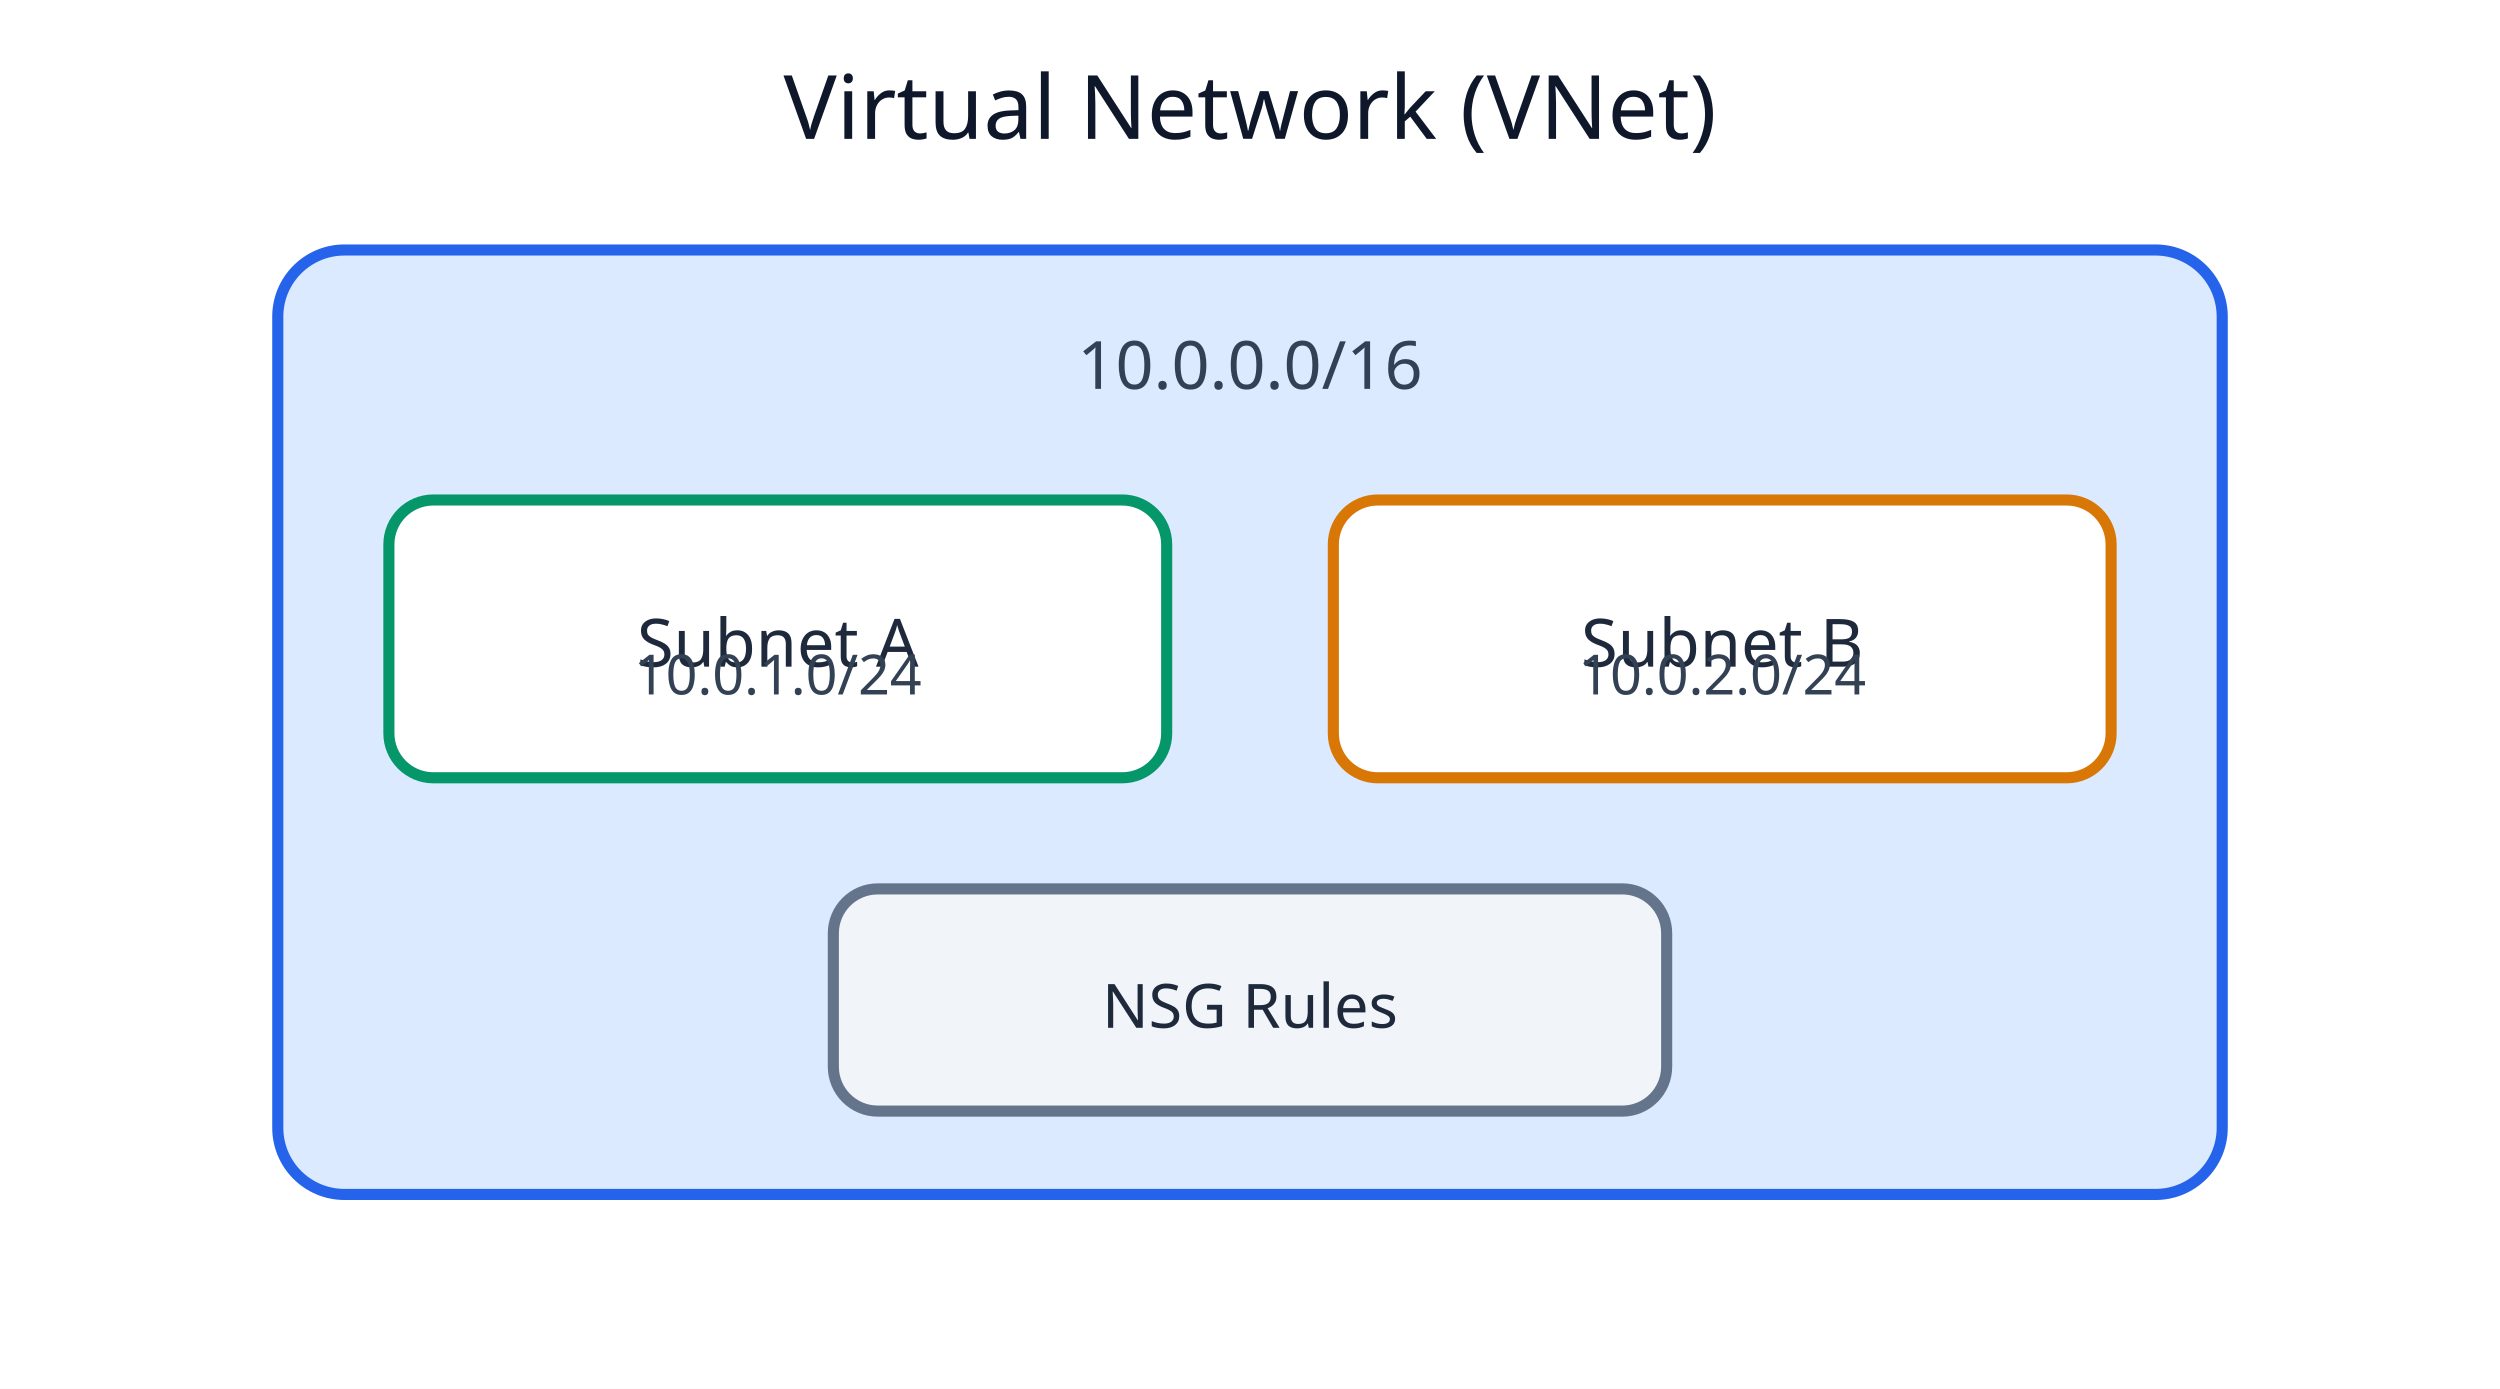
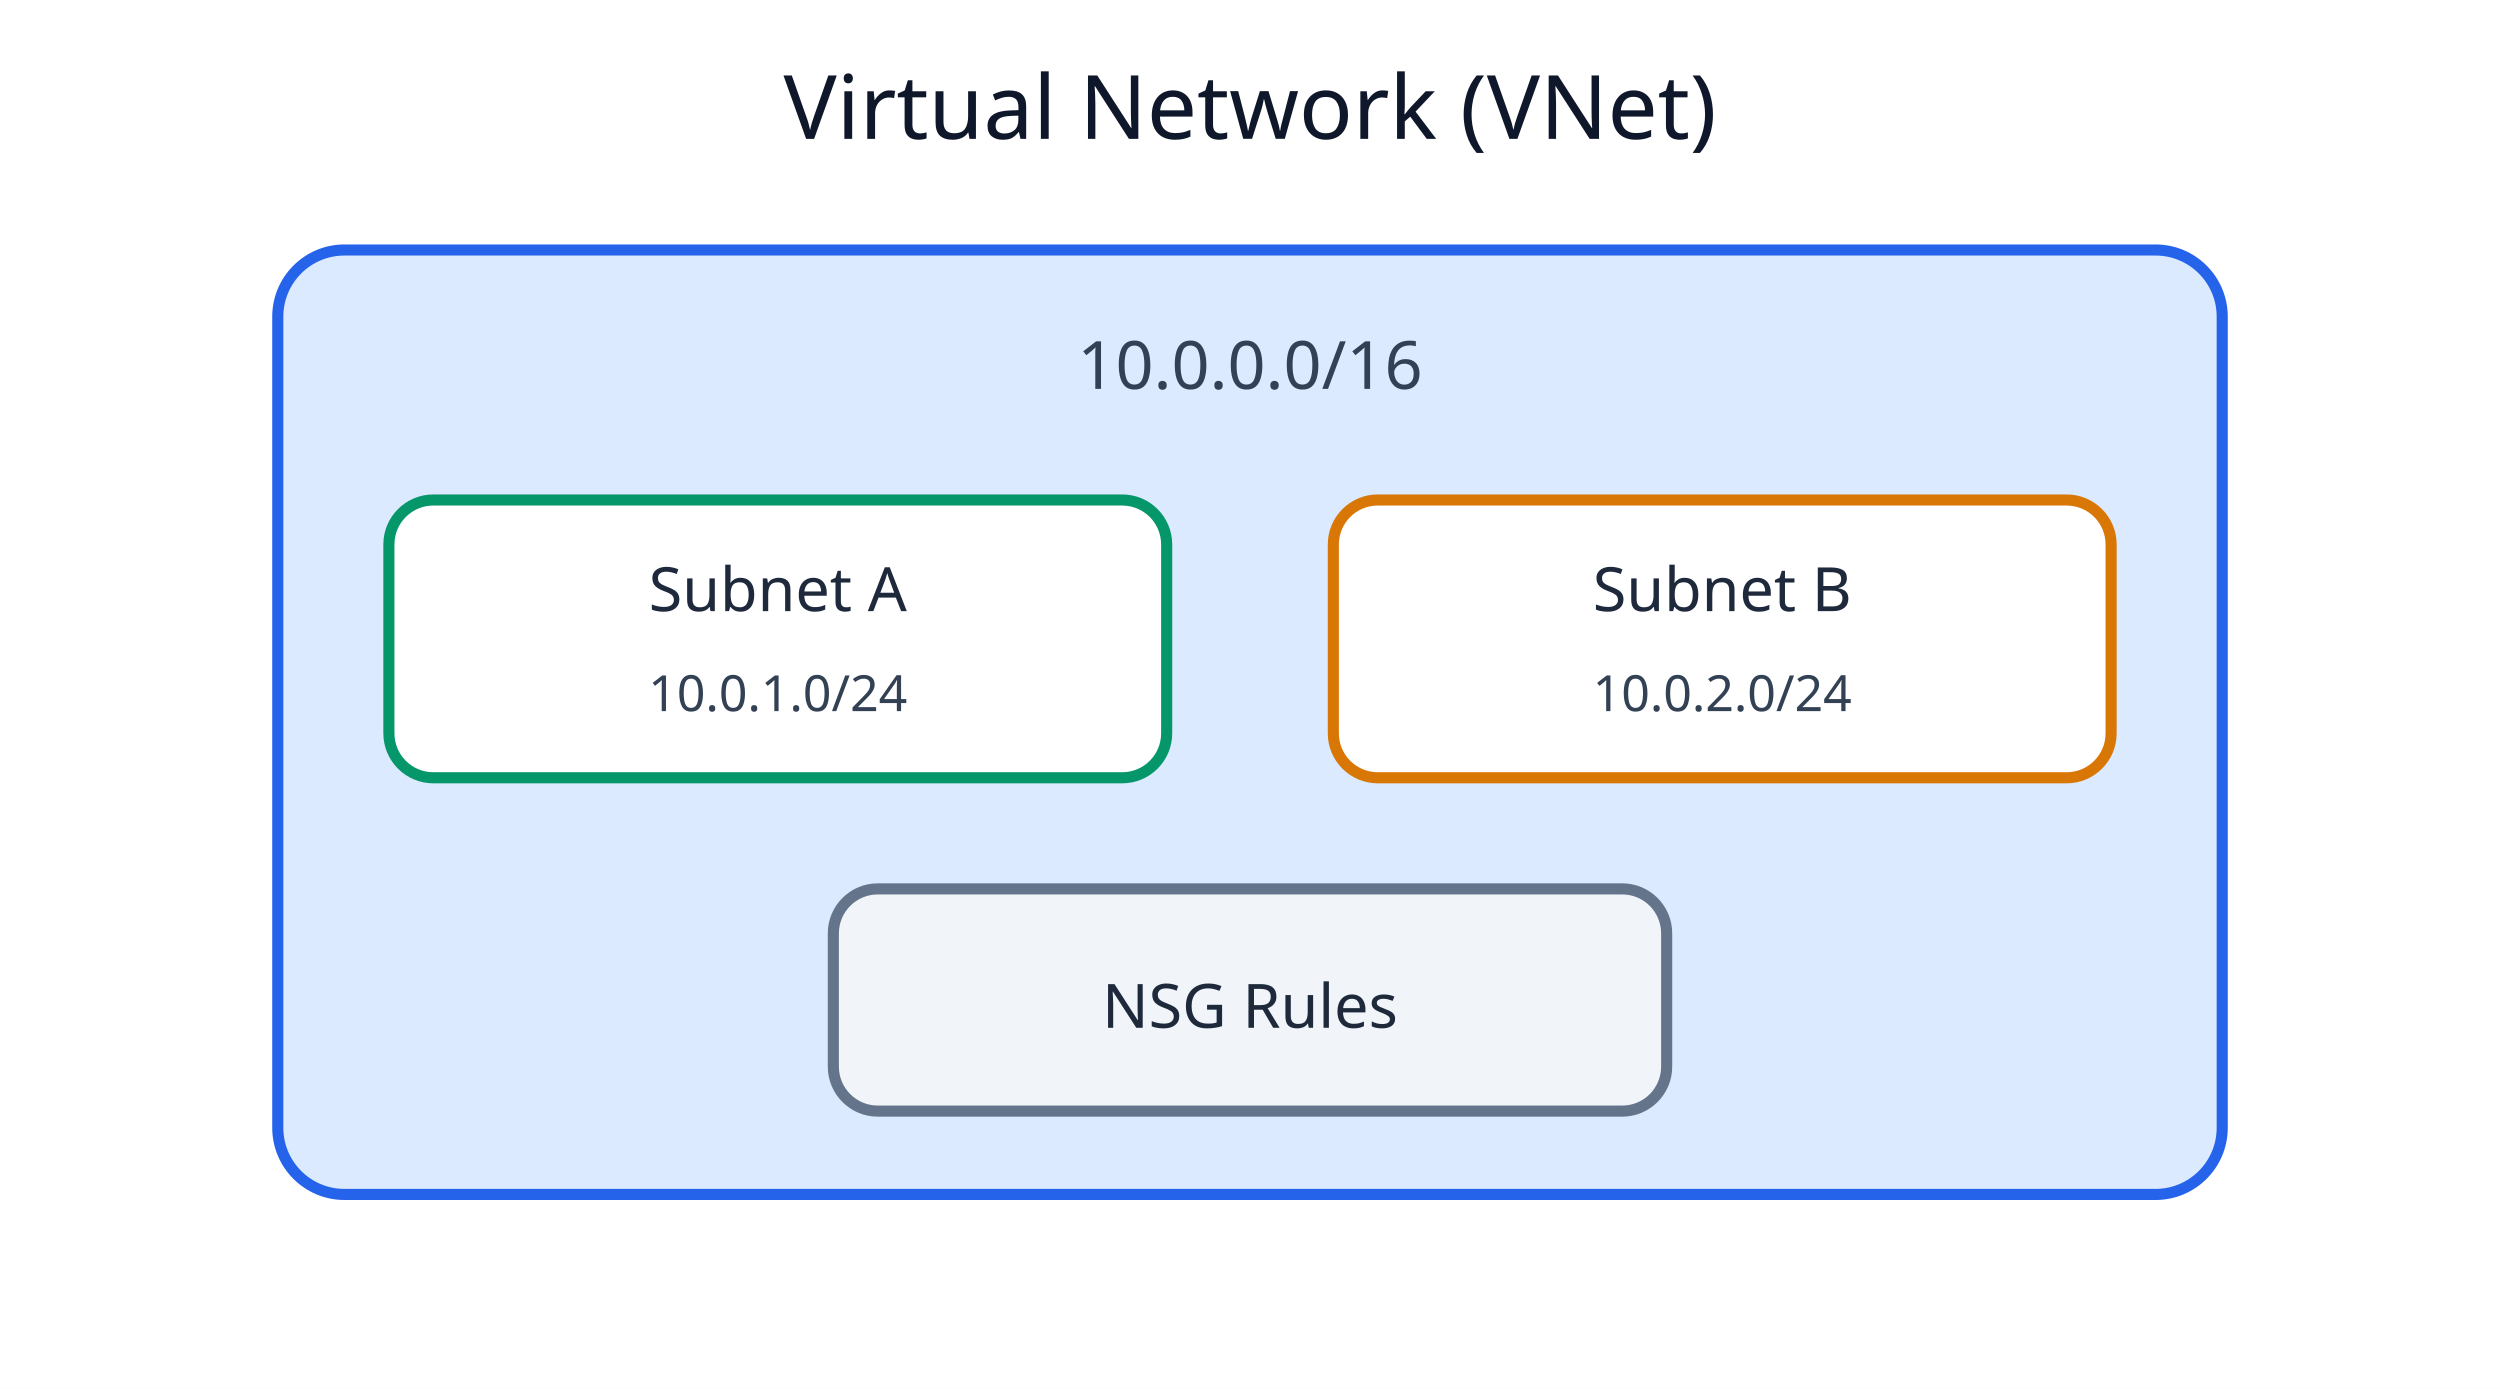
<svg xmlns="http://www.w3.org/2000/svg" viewBox="0 0 450 250" width="450" height="250">
  <defs>
    <marker id="arrow" markerWidth="10" markerHeight="7" refX="9" refY="3.5" orient="auto">
      <polygon points="0 0, 10 3.5, 0 7" fill="#475569" />
    </marker>
    <marker id="arrowBlue" markerWidth="10" markerHeight="7" refX="9" refY="3.5" orient="auto">
      <polygon points="0 0, 10 3.5, 0 7" fill="#2563EB" />
    </marker>
  </defs>
  <rect width="450" height="250" fill="#FFFFFF" />
  <text x="225" y="25" text-anchor="middle" font-family="Segoe UI" font-size="16" fill="#0F172A">Virtual Network (VNet)</text>
  <rect x="50" y="45" width="350" height="170" rx="12" fill="#DBEAFE" stroke="#2563EB" stroke-width="2" />
  <text x="225" y="70" text-anchor="middle" font-family="Segoe UI" font-size="12" fill="#334155">10.0.0.0/16</text>
  <rect x="70" y="90" width="140" height="50" rx="8" fill="#FFFFFF" stroke="#059669" stroke-width="2" />
-   <text x="140" y="120" text-anchor="middle" font-family="Segoe UI" font-size="12" fill="#1E293B">Subnet A</text>
-   <text x="140" y="125" text-anchor="middle" font-family="Segoe UI" font-size="10" fill="#334155">10.0.1.0/24</text>
+   <text x="140" y="110" text-anchor="middle" font-family="Segoe UI" font-size="11" fill="#1E293B">Subnet A</text>
+   <text x="140" y="128" text-anchor="middle" font-family="Segoe UI" font-size="9" fill="#334155">10.0.1.0/24</text>
  <rect x="240" y="90" width="140" height="50" rx="8" fill="#FFFFFF" stroke="#D97706" stroke-width="2" />
-   <text x="310" y="120" text-anchor="middle" font-family="Segoe UI" font-size="12" fill="#1E293B">Subnet B</text>
-   <text x="310" y="125" text-anchor="middle" font-family="Segoe UI" font-size="10" fill="#334155">10.0.2.0/24</text>
+   <text x="310" y="110" text-anchor="middle" font-family="Segoe UI" font-size="11" fill="#1E293B">Subnet B</text>
+   <text x="310" y="128" text-anchor="middle" font-family="Segoe UI" font-size="9" fill="#334155">10.0.2.0/24</text>
  <rect x="150" y="160" width="150" height="40" rx="8" fill="#F1F5F9" stroke="#64748B" stroke-width="2" />
  <text x="225" y="185" text-anchor="middle" font-family="Segoe UI" font-size="11" fill="#1E293B">NSG Rules</text>
</svg>
